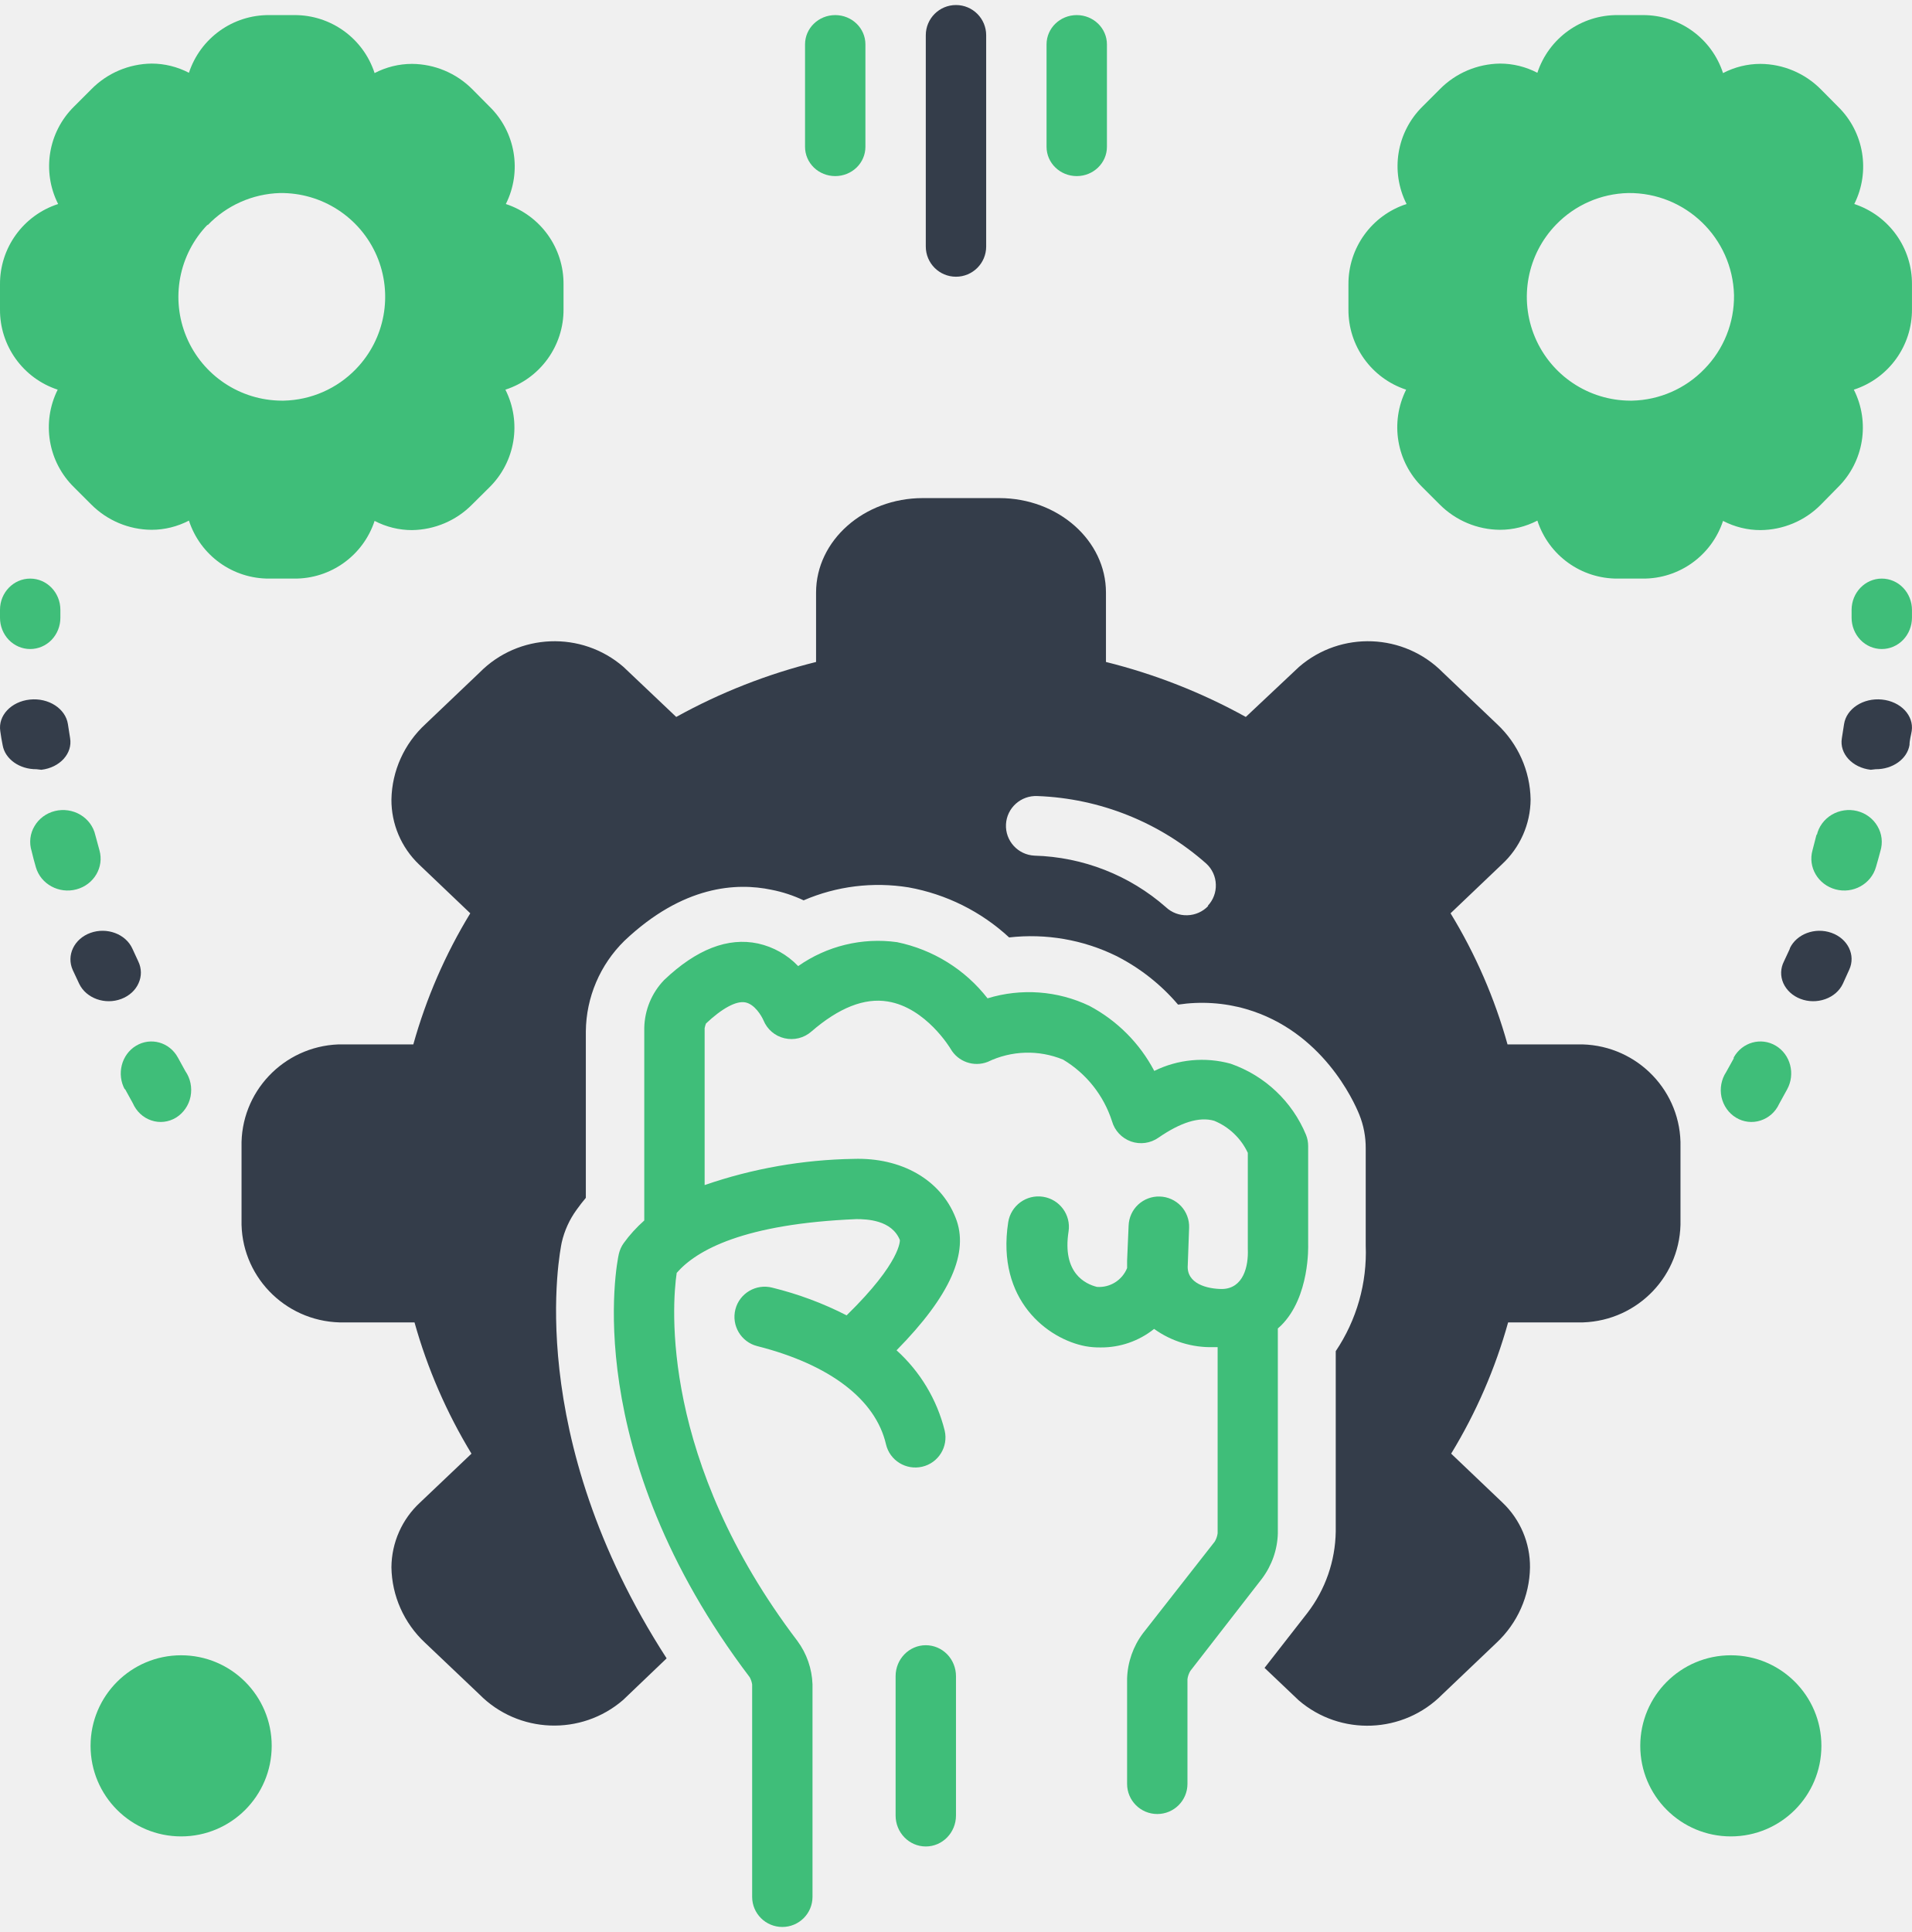
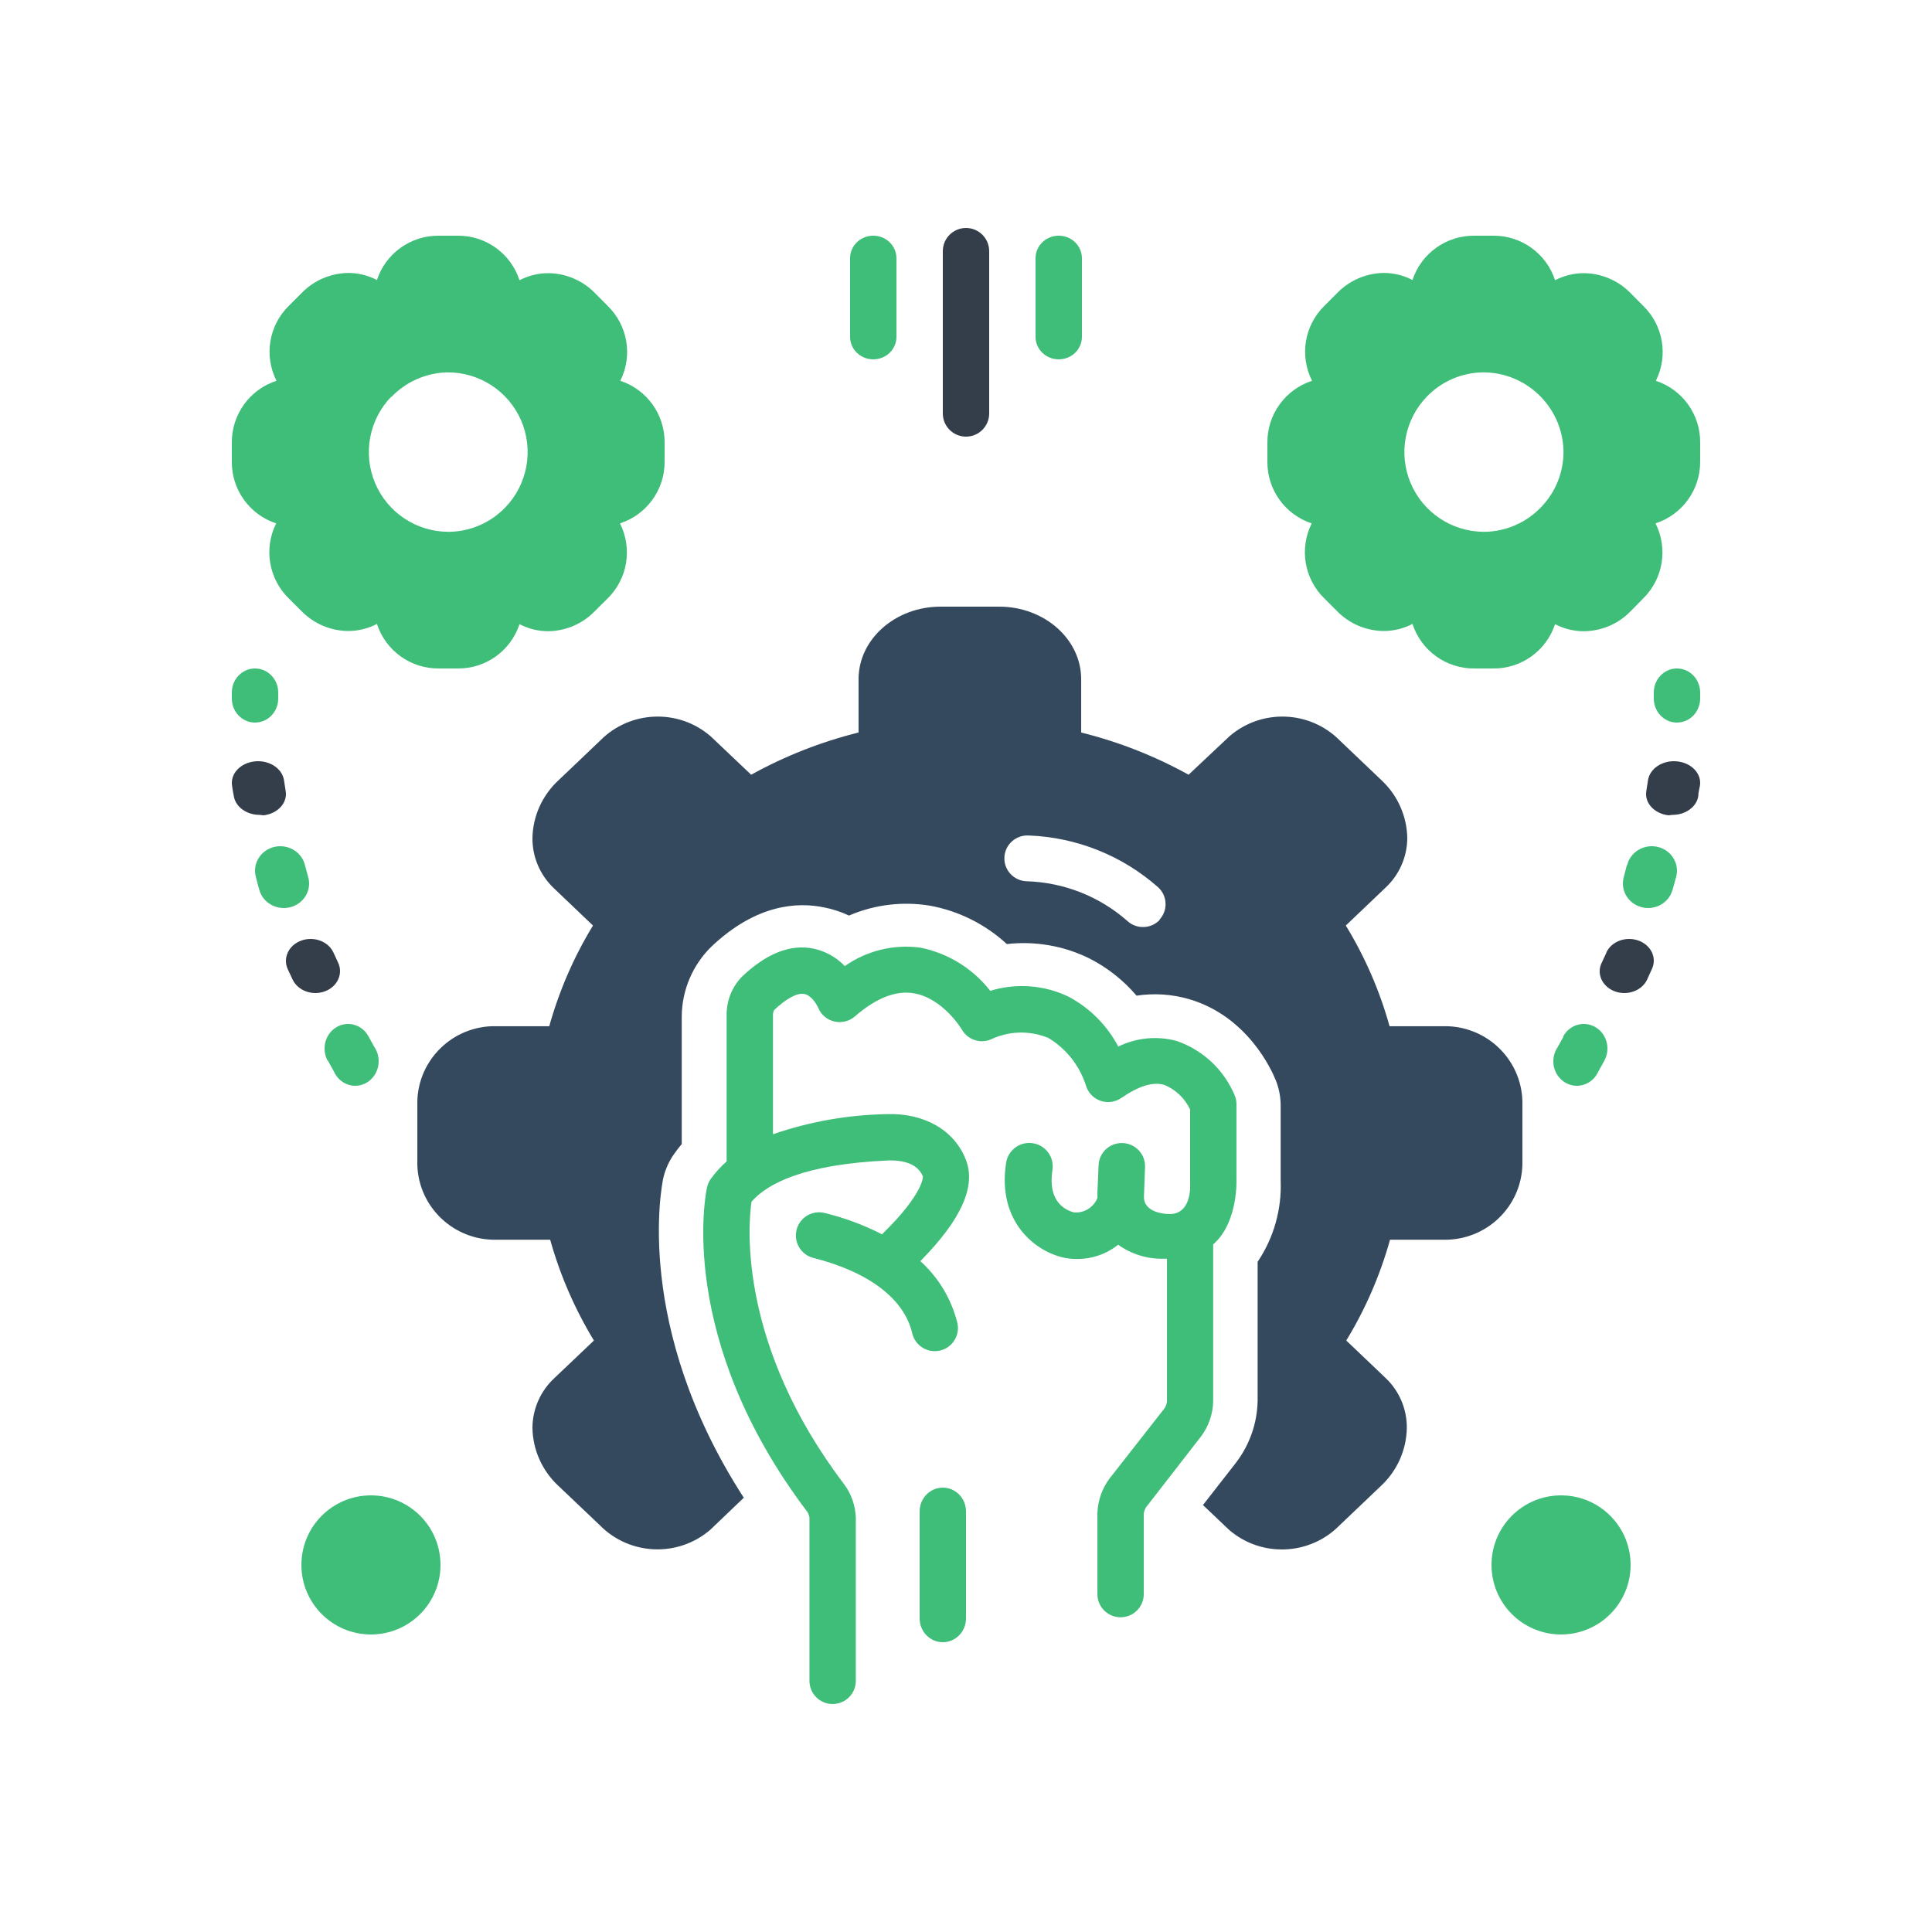
- <svg xmlns="http://www.w3.org/2000/svg" width="190px" height="192px" viewBox="0 0 190 192" version="1.1">
-   <g id="Icons" stroke="none" stroke-width="1" fill="none" fill-rule="evenodd">
-     <g id="icon/empower" transform="translate(-155, -154)">
-       <g id="win" transform="translate(125, 125)">
+ <svg xmlns="http://www.w3.org/2000/svg" width="250px" height="250px" viewBox="0 0 250 250" version="1.1">
+   <g id="Layout_Template" stroke="none" stroke-width="1" fill="none" fill-rule="evenodd">
+     <g id="icon/win">
+       <g id="win">
+         <rect id="Rectangle" fill="#FFFFFF" x="0" y="0" width="250" height="250" />
        <path d="M217,86.5 C215.342,86.5 214,87.895 214,89.618 L214,90.382 C214,91.208 214.315,92.003 214.877,92.588 C215.44,93.173 216.205,93.5 217,93.5 C217.795,93.5 218.56,93.173 219.122,92.588 C219.685,92.003 220,91.208 220,90.382 L220,89.618 C220,88.792 219.685,87.997 219.122,87.412 C218.56,86.827 217.795,86.5 217,86.5 L217,86.5 Z" id="Fill-1" fill="#3FBE79" />
        <path d="M30,90.396 C30,91.218 30.315,92.01 30.877,92.592 C31.44,93.174 32.205,93.5 33,93.5 C33.795,93.5 34.56,93.174 35.123,92.592 C35.685,92.01 36,91.218 36,90.396 L36,89.604 C36,87.889 34.658,86.5 33,86.5 C31.343,86.5 30,87.889 30,89.604 L30,90.396 Z" id="Fill-2" fill="#3FBE79" />
        <path d="M216.394,105.444 C218.083,105.458 219.529,104.427 219.756,103.034 C219.756,102.561 219.907,102.073 219.975,101.641 C220.202,100.102 218.874,98.709 217.016,98.521 C215.158,98.333 213.477,99.433 213.25,100.973 C213.183,101.425 213.107,101.892 213.032,102.366 C212.779,103.891 214.065,105.291 215.906,105.5 L216.394,105.444 Z" id="Fill-3" fill="#343D4A" />
        <path d="M207.87,123.273 L207.281,124.537 C206.93,125.226 206.906,126.005 207.217,126.708 C207.528,127.403 208.141,127.972 208.922,128.267 C209.703,128.569 210.587,128.576 211.376,128.295 C212.173,128.014 212.802,127.466 213.129,126.771 L213.766,125.366 C214.427,123.926 213.639,122.289 212.005,121.706 C210.372,121.123 208.516,121.819 207.854,123.259 L207.87,123.273 Z" id="Fill-4" fill="#343D4A" />
        <path d="M202.285,134.188 L201.538,135.535 C201.057,136.264 200.889,137.166 201.072,138.03 C201.263,138.885 201.782,139.63 202.522,140.073 C203.254,140.517 204.139,140.62 204.947,140.358 C205.764,140.097 206.435,139.503 206.801,138.703 L207.594,137.261 C208.433,135.741 207.93,133.793 206.465,132.921 C205.001,132.05 203.124,132.573 202.285,134.094 L202.285,134.188 Z" id="Fill-5" fill="#3FBE79" />
        <path d="M210.527,111.899 L210.119,113.484 C209.637,115.173 210.666,116.917 212.405,117.385 C214.144,117.853 215.94,116.854 216.422,115.165 C216.577,114.634 216.724,114.11 216.863,113.579 C217.116,112.755 217.018,111.859 216.577,111.114 C216.144,110.361 215.409,109.814 214.552,109.599 C213.695,109.385 212.78,109.52 212.021,109.972 C211.27,110.424 210.731,111.153 210.543,111.994 L210.527,111.899 Z" id="Fill-6" fill="#3FBE79" />
        <path d="M42.406,137.196 L43.195,138.628 C43.552,139.447 44.22,140.076 45.04,140.346 C45.853,140.625 46.749,140.521 47.493,140.068 C48.229,139.614 48.761,138.851 48.935,137.976 C49.11,137.093 48.928,136.178 48.419,135.447 L47.675,134.094 C46.84,132.567 44.98,132.05 43.522,132.925 C42.064,133.8 41.571,135.749 42.406,137.276 L42.406,137.196 Z" id="Fill-7" fill="#3FBE79" />
        <path d="M33.563,115.179 C34.046,116.863 35.854,117.851 37.597,117.384 C39.34,116.918 40.363,115.171 39.88,113.488 L39.471,111.986 C39.283,111.148 38.743,110.421 37.99,109.971 C37.229,109.52 36.313,109.386 35.453,109.599 C34.594,109.813 33.858,110.358 33.424,111.109 C32.982,111.852 32.884,112.745 33.138,113.567 C33.268,114.112 33.408,114.65 33.563,115.179 L33.563,115.179 Z" id="Fill-8" fill="#3FBE79" />
        <path d="M37.873,126.774 C38.567,128.214 40.441,128.888 42.06,128.271 C42.842,127.973 43.456,127.42 43.767,126.717 C44.086,126.022 44.078,125.242 43.743,124.547 L43.153,123.27 C42.491,121.816 40.625,121.121 38.99,121.709 C37.355,122.298 36.573,123.958 37.235,125.412 L37.873,126.774 Z" id="Fill-9" fill="#343D4A" />
        <path d="M34.11,105.5 C35.95,105.284 37.227,103.877 36.966,102.353 C36.891,101.9 36.815,101.433 36.748,100.96 C36.513,99.421 34.824,98.327 32.968,98.523 C31.111,98.718 29.792,100.117 30.027,101.656 C30.094,102.137 30.17,102.603 30.262,103.049 C30.498,104.435 31.934,105.458 33.623,105.444 L34.11,105.5 Z" id="Fill-10" fill="#343D4A" />
        <path d="M48,193.5 C43.028,193.5 39,197.528 39,202.5 C39,207.472 43.028,211.5 48,211.5 C52.972,211.5 57,207.472 57,202.5 C57,197.528 52.972,193.5 48,193.5 Z" id="Fill-11" fill="#3FBE79" />
        <path d="M193,202.5 C193,207.472 197.028,211.5 202,211.5 C206.972,211.5 211,207.472 211,202.5 C211,197.528 206.972,193.5 202,193.5 C197.028,193.5 193,197.528 193,202.5 Z" id="Fill-12" fill="#3FBE79" />
        <path d="M113,46.5 C113.795,46.5 114.56,46.195 115.123,45.649 C115.685,45.104 116,44.362 116,43.591 L116,33.409 C116,31.802 114.657,30.5 113,30.5 C111.343,30.5 110,31.802 110,33.409 L110,43.591 C110,44.362 110.315,45.104 110.877,45.649 C111.44,46.195 112.205,46.5 113,46.5 L113,46.5 Z" id="Fill-13" fill="#3FBE79" />
        <path d="M140,43.591 L140,33.409 C140,31.802 138.657,30.5 137,30.5 C135.343,30.5 134,31.802 134,33.409 L134,43.591 C134,45.198 135.343,46.5 137,46.5 C138.657,46.5 140,45.198 140,43.591 Z" id="Fill-14" fill="#3FBE79" />
        <path d="M128,53.5 L128,32.5 C128,30.842 126.657,29.5 125,29.5 C123.343,29.5 122,30.842 122,32.5 L122,53.5 C122,55.158 123.343,56.5 125,56.5 C126.657,56.5 128,55.158 128,53.5 Z" id="Fill-15" fill="#343D4A" />
        <path d="M30,57.277 L30,59.723 C29.964,63.356 32.285,66.59 35.733,67.725 C34.112,70.975 34.768,74.902 37.369,77.437 L39.063,79.131 C40.655,80.73 42.807,81.637 45.061,81.651 C46.358,81.651 47.625,81.334 48.775,80.738 C49.902,84.201 53.137,86.529 56.777,86.5 L59.223,86.5 C62.856,86.536 66.09,84.215 67.225,80.767 C68.375,81.364 69.642,81.681 70.939,81.681 C73.193,81.651 75.345,80.737 76.922,79.131 L78.631,77.436 C81.218,74.887 81.859,70.967 80.223,67.725 C83.686,66.605 86.029,63.363 86,59.723 L86,57.277 C86.036,53.644 83.715,50.41 80.267,49.275 C81.895,46.033 81.232,42.105 78.631,39.578 L76.937,37.869 C75.345,36.27 73.193,35.364 70.939,35.349 C69.642,35.349 68.375,35.666 67.225,36.262 C66.098,32.799 62.863,30.471 59.223,30.5 L56.777,30.5 C53.144,30.464 49.91,32.785 48.775,36.233 C47.625,35.636 46.358,35.319 45.061,35.319 C42.807,35.349 40.655,36.263 39.078,37.869 L37.369,39.578 C34.782,42.12 34.141,46.04 35.777,49.275 C32.314,50.395 29.971,53.637 30,57.277 Z M50.632,51.382 C52.511,49.415 55.09,48.266 57.809,48.185 C61.98,48.126 65.774,50.579 67.432,54.403 C69.083,58.235 68.272,62.685 65.369,65.677 C63.483,67.63 60.904,68.757 58.192,68.816 L58.001,68.816 C53.867,68.801 50.139,66.318 48.533,62.501 C46.934,58.692 47.759,54.293 50.633,51.323 L50.632,51.382 Z" id="Fill-16" fill="#3FBE79" />
        <path d="M214.267,49.275 C215.895,46.033 215.232,42.105 212.631,39.578 L210.937,37.869 C209.345,36.27 207.193,35.363 204.939,35.349 C203.642,35.349 202.375,35.666 201.225,36.262 C200.098,32.799 196.863,30.471 193.223,30.5 L190.777,30.5 C187.144,30.464 183.91,32.785 182.775,36.233 C181.625,35.636 180.358,35.319 179.061,35.319 C176.807,35.349 174.655,36.263 173.078,37.869 L171.369,39.578 C168.782,42.12 168.141,46.04 169.777,49.275 C166.314,50.395 163.971,53.637 164,57.277 L164,59.723 C163.964,63.356 166.285,66.59 169.733,67.725 C168.112,70.975 168.768,74.902 171.369,77.437 L173.063,79.131 C174.655,80.73 176.807,81.637 179.061,81.651 C180.358,81.651 181.625,81.334 182.775,80.738 C183.902,84.201 187.137,86.529 190.777,86.5 L193.223,86.5 C196.856,86.536 200.09,84.215 201.225,80.767 C202.375,81.364 203.642,81.681 204.939,81.681 C207.186,81.666 209.338,80.767 210.922,79.175 L212.631,77.437 C215.218,74.887 215.859,70.967 214.223,67.725 C217.686,66.605 220.029,63.363 220,59.723 L220,57.277 C220.036,53.644 217.715,50.41 214.267,49.275 L214.267,49.275 Z M199.368,65.677 C197.482,67.629 194.903,68.756 192.192,68.816 L192,68.816 C187.867,68.801 184.138,66.318 182.532,62.501 C180.933,58.691 181.758,54.292 184.632,51.323 C186.518,49.37 189.097,48.243 191.809,48.184 C197.49,48.125 202.169,52.642 202.316,58.323 C202.353,61.071 201.292,63.717 199.369,65.676 L199.368,65.677 Z" id="Fill-17" fill="#3FBE79" />
        <path d="M159.788,141.788 C158.416,138.465 155.687,135.891 152.291,134.709 C149.757,134.013 147.058,134.267 144.704,135.427 C143.257,132.673 141.008,130.421 138.256,128.961 C135.1,127.45 131.486,127.188 128.135,128.213 C125.901,125.339 122.707,123.364 119.139,122.63 C115.683,122.151 112.174,123.004 109.318,125.01 C108.238,123.88 106.851,123.102 105.329,122.765 C102.33,122.121 99.197,123.349 96.003,126.387 C94.766,127.667 94.061,129.365 94.024,131.146 L94.024,150.289 C93.266,150.963 92.577,151.711 91.984,152.534 C91.745,152.864 91.58,153.245 91.49,153.642 C91.31,154.435 87.486,173.235 104.504,195.684 C104.624,195.908 104.707,196.148 104.744,196.402 L104.744,217.507 C104.744,219.16 106.086,220.5 107.743,220.5 C109.4,220.5 110.742,219.16 110.742,217.507 L110.742,196.389 C110.69,194.832 110.165,193.328 109.243,192.078 C95.598,174.118 96.768,158.686 97.247,155.498 C99.226,153.223 103.935,150.619 115.105,150.155 C116.125,150.155 118.614,150.23 119.424,152.235 C119.424,152.235 119.604,154.376 114.131,159.719 C111.784,158.514 109.303,157.594 106.739,156.965 C105.134,156.553 103.492,157.519 103.08,159.12 C102.668,160.722 103.635,162.361 105.239,162.772 C112.451,164.598 117.01,168.07 118.044,172.531 C118.419,174.14 120.031,175.135 121.643,174.761 C123.255,174.387 124.252,172.778 123.877,171.169 C123.112,168.093 121.448,165.317 119.094,163.191 C124.432,157.773 126.351,153.448 124.957,150.005 C123.457,146.204 119.544,144.018 114.821,144.168 C109.783,144.25 104.782,145.126 100.022,146.772 L100.022,131.177 C100.052,131.02 100.097,130.862 100.157,130.713 C101.746,129.216 103.155,128.438 104.07,128.617 C104.985,128.797 105.659,129.919 105.869,130.398 C106.237,131.296 107.009,131.962 107.953,132.179 C108.898,132.404 109.895,132.157 110.622,131.521 C113.351,129.156 115.9,128.138 118.224,128.528 C122.018,129.141 124.447,133.197 124.462,133.227 C125.197,134.514 126.771,135.068 128.151,134.529 C130.505,133.392 133.233,133.309 135.647,134.305 C137.957,135.689 139.681,137.867 140.505,140.426 C140.768,141.362 141.473,142.11 142.395,142.439 C143.309,142.761 144.329,142.619 145.124,142.058 C147.298,140.561 149.157,139.947 150.657,140.381 C152.133,140.988 153.325,142.125 154,143.569 L154,153.133 C154.075,154.87 153.55,157.04 151.466,157.1 C149.967,157.1 147.883,156.576 148.033,154.72 L148.167,151.008 C148.197,150.215 147.905,149.437 147.358,148.853 C146.811,148.277 146.053,147.932 145.259,147.91 C144.464,147.88 143.692,148.172 143.107,148.711 C142.522,149.257 142.185,150.005 142.155,150.798 L142.005,154.271 L142.005,155.019 C141.517,156.224 140.31,156.987 139.006,156.89 C137.866,156.606 135.542,155.528 136.187,151.382 C136.442,149.728 135.302,148.187 133.646,147.932 C131.989,147.678 130.444,148.815 130.189,150.469 C128.99,158.222 134.133,162.084 137.881,162.787 C138.376,162.877 138.878,162.914 139.381,162.907 C141.307,162.922 143.182,162.271 144.689,161.066 C146.405,162.301 148.482,162.937 150.596,162.877 L151.001,162.877 L151.001,181.376 C150.964,181.668 150.866,181.945 150.716,182.199 L143.579,191.314 C142.604,192.616 142.057,194.18 142.004,195.804 L142.004,206.281 C142.004,207.935 143.346,209.275 145.003,209.275 C146.66,209.275 148.002,207.935 148.002,206.281 L148.002,195.879 C148.04,195.587 148.137,195.31 148.287,195.056 L155.409,185.881 C156.384,184.579 156.939,183.015 156.984,181.391 L156.984,161.02 L157.298,160.736 C160.192,157.877 159.997,152.729 159.997,152.684 L159.997,142.895 C159.997,142.514 159.93,142.139 159.787,141.788 L159.788,141.788 Z" id="Fill-18" fill="#3FBE79" />
        <path d="M122,192.5 C120.343,192.5 119,193.877 119,195.577 L119,209.423 C119,211.123 120.343,212.5 122,212.5 C123.657,212.5 125,211.123 125,209.423 L125,195.577 C125,194.762 124.685,193.977 124.123,193.4 C123.56,192.823 122.795,192.5 122,192.5 L122,192.5 Z" id="Fill-19" fill="#3FBE79" />
-         <path d="M182.102,108.452 C182.057,105.609 180.851,102.907 178.765,100.96 L173.388,95.837 C169.523,91.914 163.252,91.67 159.089,95.275 L153.801,100.249 C149.429,97.829 144.76,95.993 139.904,94.786 L139.904,87.887 C139.904,82.719 135.152,78.5 129.298,78.5 L121.702,78.5 C115.848,78.5 111.096,82.72 111.096,87.887 L111.096,94.786 C106.241,95.993 101.571,97.829 97.199,100.249 L91.956,95.275 C87.793,91.67 81.522,91.914 77.657,95.837 L72.279,100.96 C70.172,102.9 68.95,105.602 68.898,108.452 C68.883,110.887 69.874,113.219 71.639,114.907 L76.733,119.763 C74.253,123.827 72.354,128.21 71.073,132.792 L63.625,132.792 C58.151,133.007 53.869,137.552 54.003,142.993 L54.003,150.218 C53.869,155.704 58.226,160.264 63.745,160.419 L71.192,160.419 C72.473,165.002 74.38,169.392 76.852,173.463 L71.758,178.305 C69.948,179.97 68.913,182.31 68.898,184.76 C68.943,187.602 70.149,190.305 72.235,192.251 L77.627,197.374 C81.492,201.298 87.763,201.542 91.926,197.937 L96.246,193.806 C81.902,171.597 85.655,153.313 85.819,152.483 C86.087,151.306 86.594,150.188 87.309,149.211 C87.599,148.803 87.897,148.419 88.217,148.041 L88.217,131.503 C88.247,128.12 89.625,124.877 92.045,122.501 C97.869,116.979 103.202,116.697 106.658,117.423 C107.767,117.637 108.84,117.993 109.86,118.474 C113.137,117.06 116.757,116.616 120.287,117.186 C124.025,117.86 127.496,119.584 130.282,122.161 C133.931,121.746 137.625,122.383 140.917,123.996 C143.27,125.188 145.363,126.832 147.068,128.838 C149.333,128.497 151.649,128.645 153.846,129.282 C161.398,131.488 164.526,138.402 165.077,139.764 C165.509,140.83 165.725,141.978 165.717,143.125 L165.717,152.527 L165.717,152.764 C165.866,156.495 164.824,160.174 162.738,163.276 L162.738,181.205 C162.694,184.13 161.71,186.965 159.923,189.289 L155.663,194.752 L159.044,197.965 C163.207,201.556 169.471,201.304 173.329,197.388 L178.706,192.265 C180.791,190.318 181.998,187.616 182.042,184.773 C182.065,182.338 181.074,179.999 179.302,178.318 L174.207,173.462 C176.687,169.391 178.594,165.001 179.868,160.418 L187.315,160.418 C192.811,160.233 197.131,155.68 196.997,150.217 L196.997,142.992 C197.131,137.507 192.774,132.946 187.255,132.791 L179.808,132.791 C178.534,128.209 176.628,123.826 174.148,119.762 L179.242,114.906 C181.052,113.24 182.087,110.901 182.102,108.451 L182.102,108.452 Z M150.077,119.023 C149.533,119.6 148.789,119.933 147.999,119.956 C147.21,119.985 146.435,119.697 145.862,119.156 C142.25,115.98 137.625,114.167 132.799,114.033 C131.153,113.952 129.887,112.56 129.968,110.924 C130.05,109.288 131.451,108.03 133.096,108.111 C139.308,108.341 145.243,110.717 149.883,114.833 C150.464,115.373 150.799,116.114 150.822,116.898 C150.852,117.683 150.561,118.453 150.017,119.023 L150.077,119.023 Z" id="Fill-20" fill="#343D4A" />
-         <rect id="Rectangle" x="0" y="0" width="250" height="250" />
+         <path d="M178.765,100.96 L173.388,95.837 C169.523,91.914 163.252,91.67 159.089,95.275 L153.801,100.249 C149.429,97.829 144.76,95.993 139.904,94.786 L139.904,87.887 C139.904,82.719 135.152,78.5 129.298,78.5 L121.702,78.5 C115.848,78.5 111.096,82.72 111.096,87.887 L111.096,94.786 C106.241,95.993 101.571,97.829 97.199,100.249 L91.956,95.275 C87.793,91.67 81.522,91.914 77.657,95.837 L72.279,100.96 C70.172,102.9 68.95,105.602 68.898,108.452 C68.883,110.887 69.874,113.219 71.639,114.907 L76.733,119.763 C74.253,123.827 72.354,128.21 71.073,132.792 L63.625,132.792 C58.151,133.007 53.869,137.552 54.003,142.993 L54.003,150.218 C53.869,155.704 58.226,160.264 63.745,160.419 L71.192,160.419 C72.473,165.002 74.38,169.392 76.852,173.463 L71.758,178.305 C69.948,179.97 68.913,182.31 68.898,184.76 C68.943,187.602 70.149,190.305 72.235,192.251 L77.627,197.374 C81.492,201.298 87.763,201.542 91.926,197.937 L96.246,193.806 C81.902,171.597 85.655,153.313 85.819,152.483 C86.087,151.306 86.594,150.188 87.309,149.211 C87.599,148.803 87.897,148.419 88.217,148.041 L88.217,131.503 C88.247,128.12 89.625,124.877 92.045,122.501 C97.869,116.979 103.202,116.697 106.658,117.423 C107.767,117.637 108.84,117.993 109.86,118.474 C113.137,117.06 116.757,116.616 120.287,117.186 C124.025,117.86 127.496,119.584 130.282,122.161 C133.931,121.746 137.625,122.383 140.917,123.996 C143.27,125.188 145.363,126.832 147.068,128.838 C149.333,128.497 151.649,128.645 153.846,129.282 C161.398,131.488 164.526,138.402 165.077,139.764 C165.509,140.83 165.725,141.978 165.717,143.125 L165.717,152.527 L165.717,152.764 C165.866,156.495 164.824,160.174 162.738,163.276 L162.738,181.205 C162.694,184.13 161.71,186.965 159.923,189.289 L155.663,194.752 L159.044,197.965 C163.207,201.556 169.471,201.304 173.329,197.388 L178.706,192.265 C180.791,190.318 181.998,187.616 182.042,184.773 C182.065,182.338 181.074,179.999 179.302,178.318 L174.207,173.462 C176.687,169.391 178.594,165.001 179.868,160.418 L187.315,160.418 C192.811,160.233 197.131,155.68 196.997,150.217 L196.997,142.992 C197.131,137.507 192.774,132.946 187.255,132.791 L179.808,132.791 C178.534,128.209 176.628,123.826 174.148,119.762 L179.242,114.906 C181.052,113.24 182.087,110.901 182.102,108.451 C182.057,105.609 180.851,102.907 178.765,100.96 Z M150.077,119.023 C149.533,119.6 148.789,119.933 147.999,119.956 C147.21,119.985 146.435,119.697 145.862,119.156 C142.25,115.98 137.625,114.167 132.799,114.033 C131.153,113.952 129.887,112.56 129.968,110.924 C130.05,109.288 131.451,108.03 133.096,108.111 C139.308,108.341 145.243,110.717 149.883,114.833 C150.464,115.373 150.799,116.114 150.822,116.898 C150.852,117.683 150.561,118.453 150.017,119.023 L150.077,119.023 Z" id="Fill-20" fill="#35495E" />
      </g>
    </g>
  </g>
</svg>
